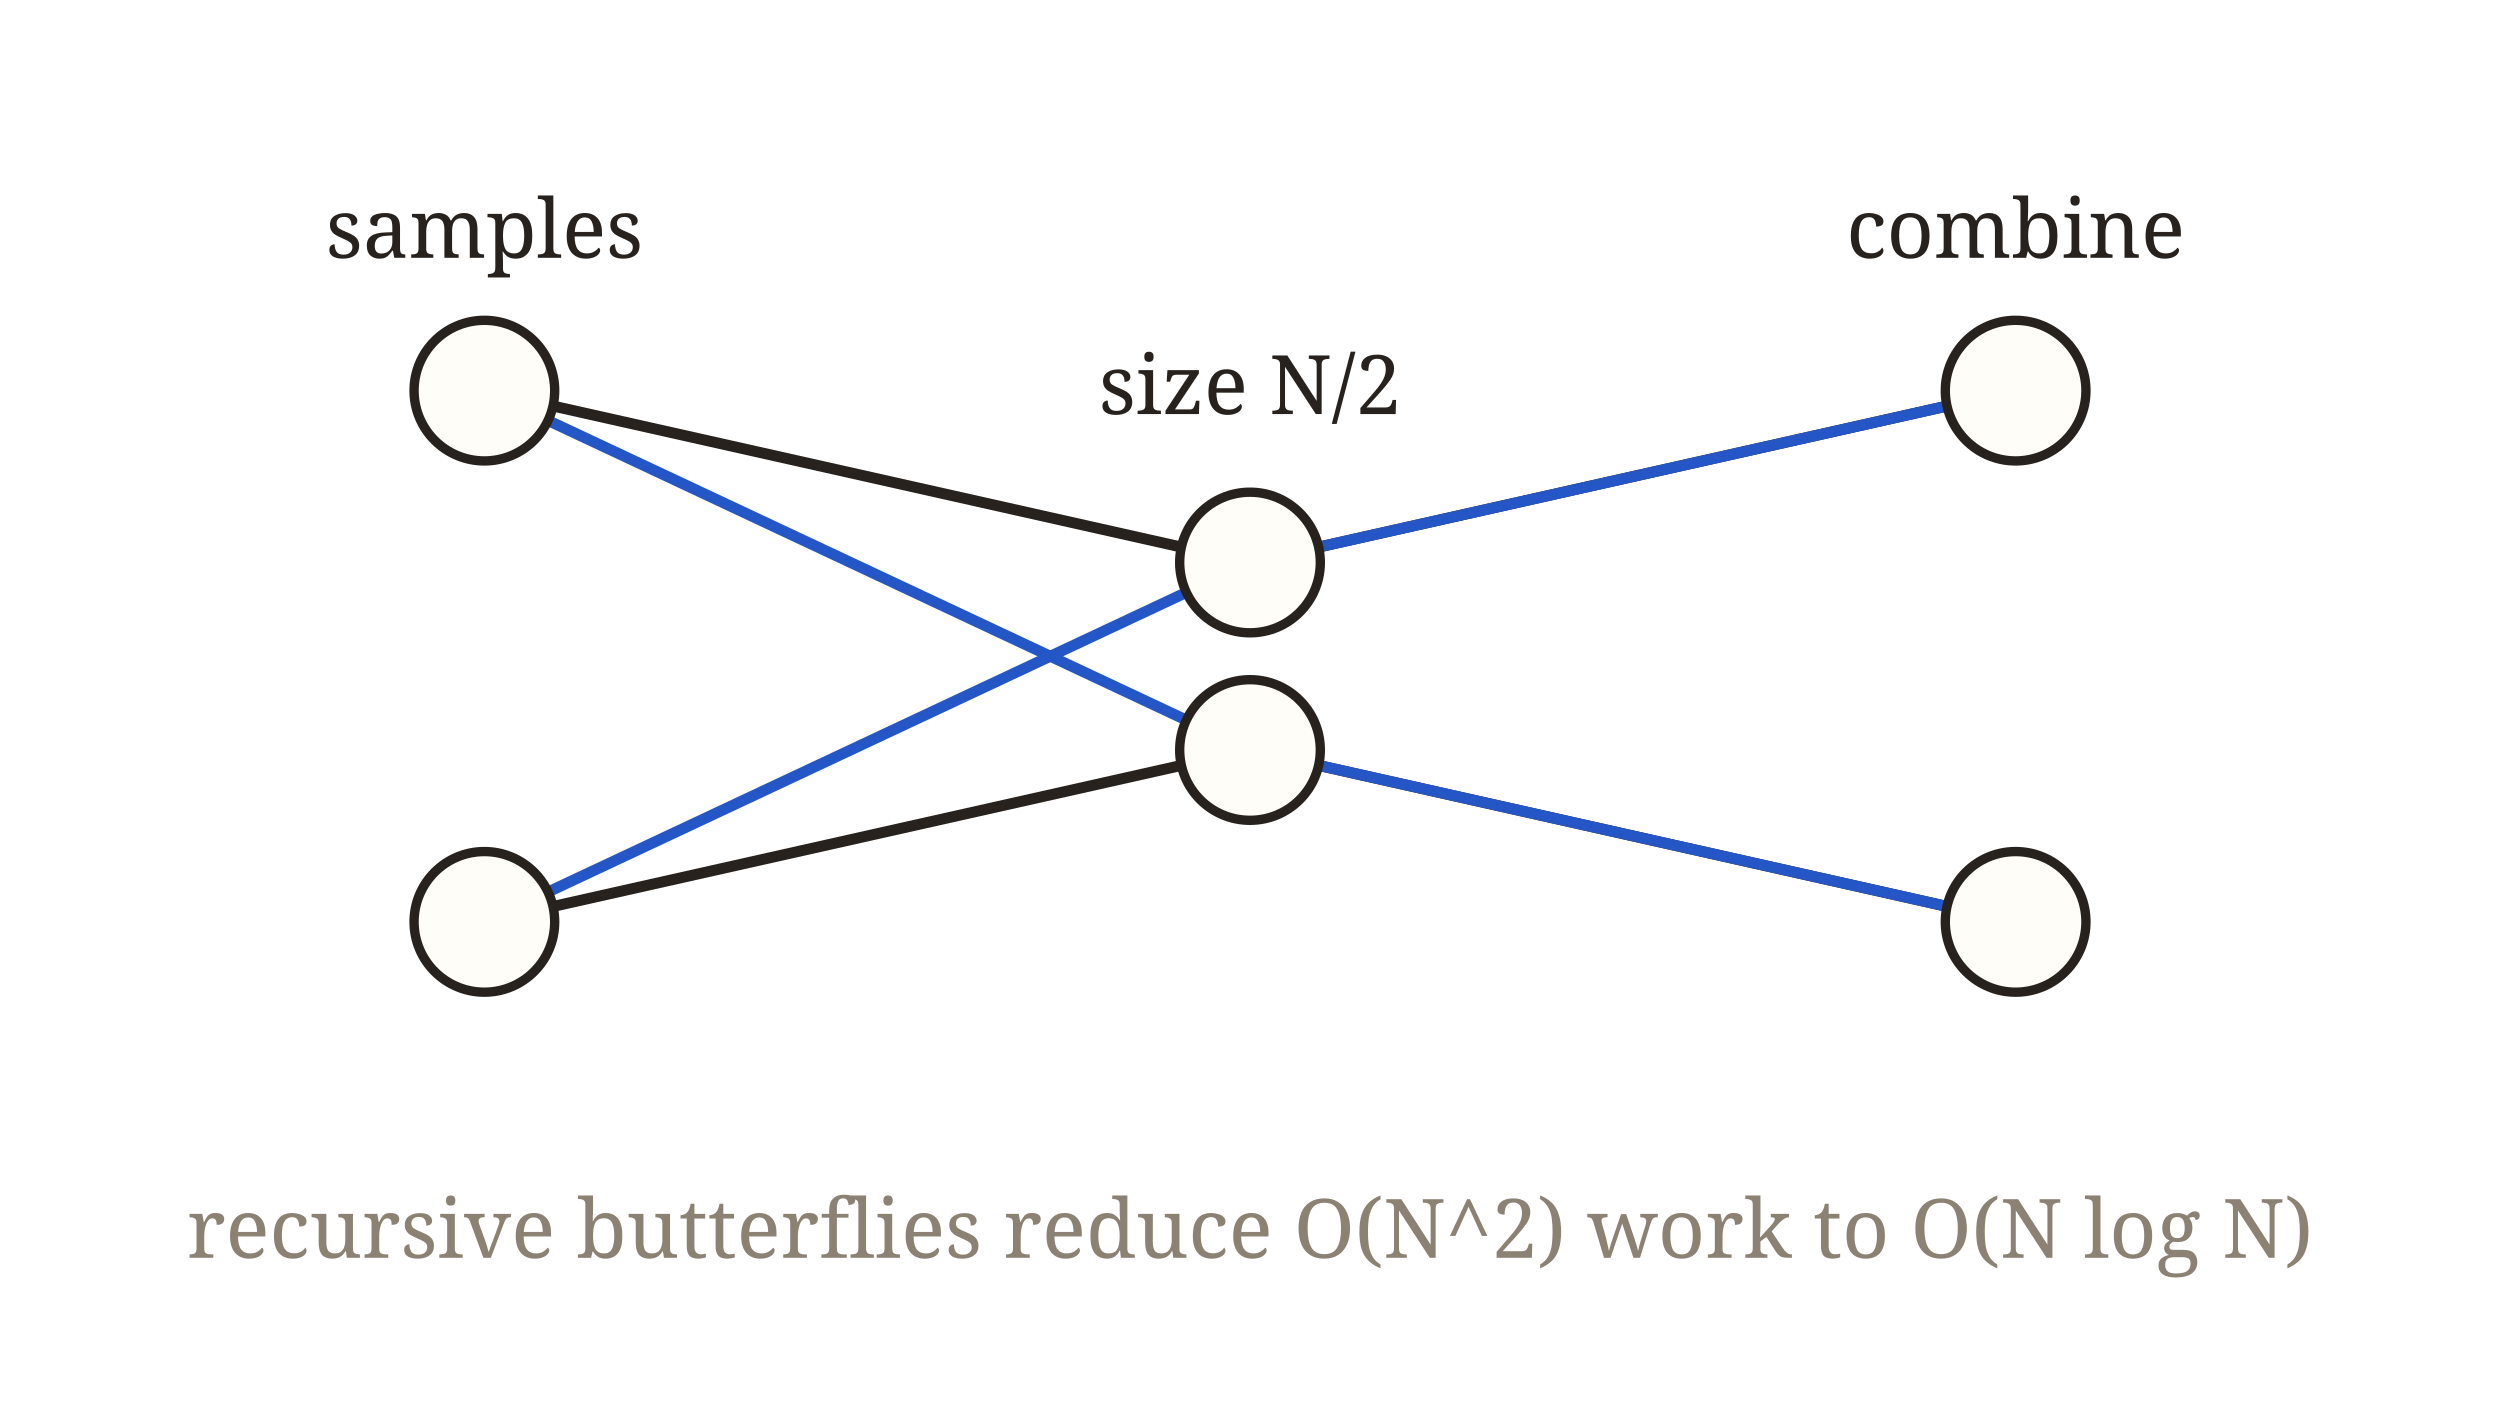
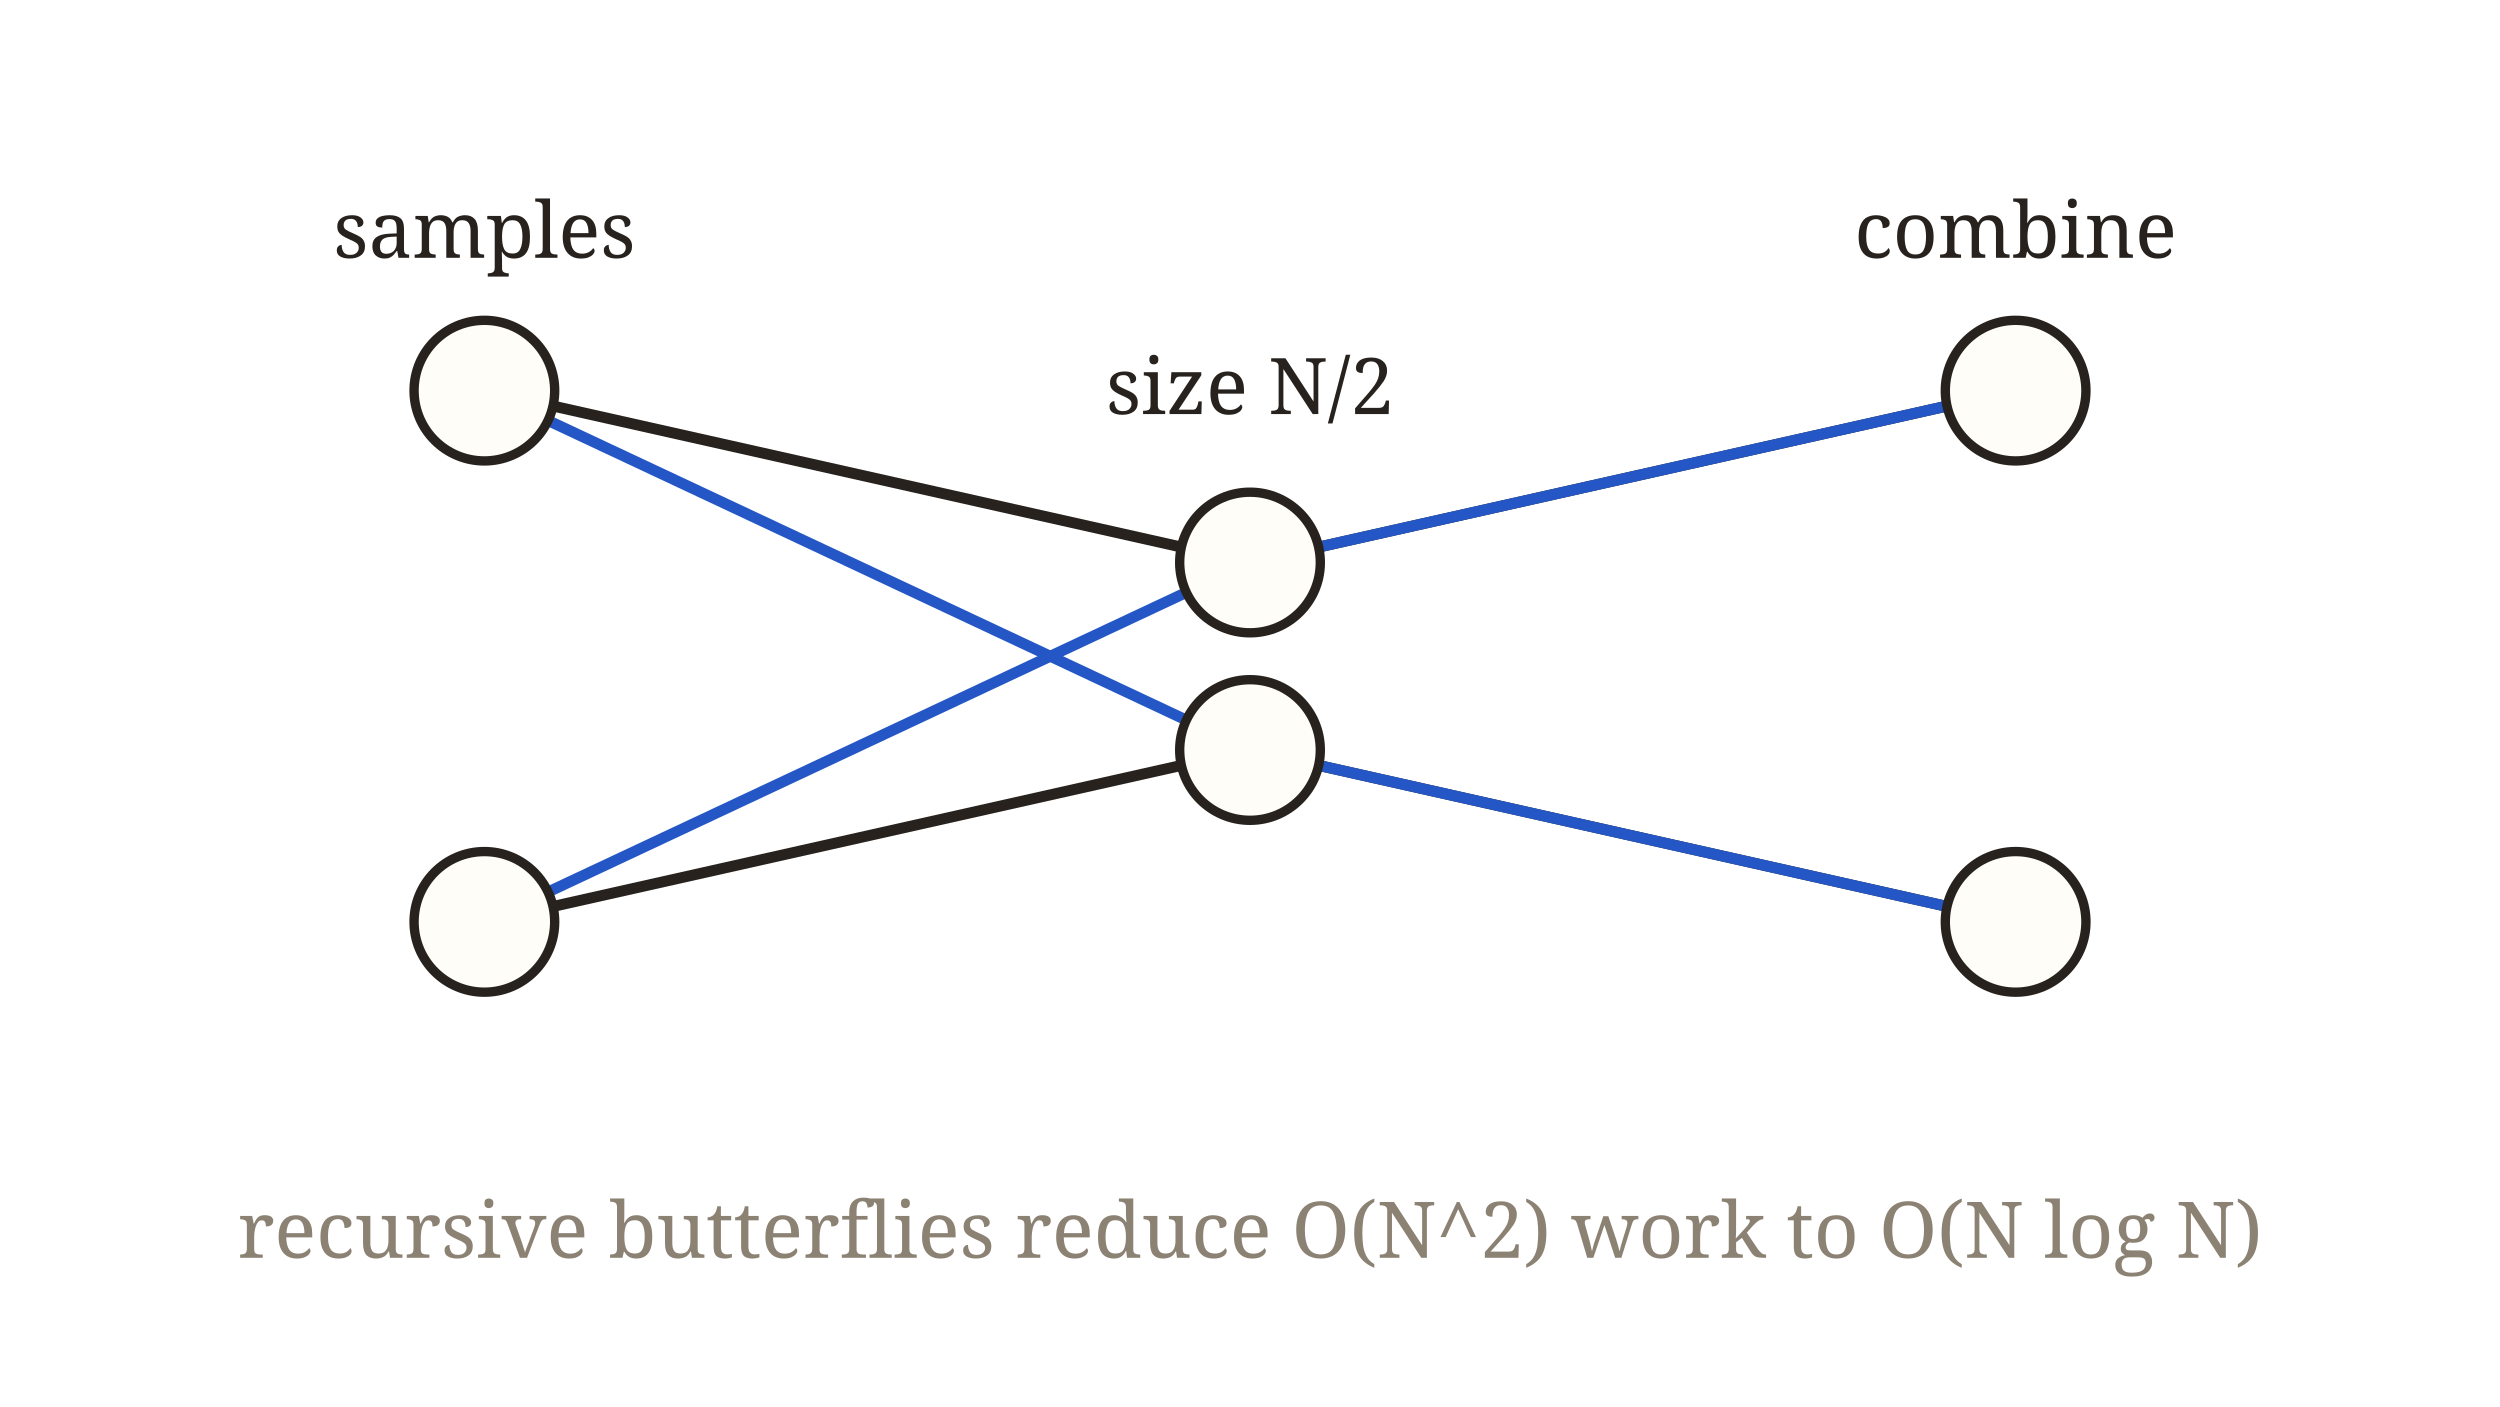
<svg xmlns="http://www.w3.org/2000/svg" viewBox="0 0 320 180" font-family="'Newsreader',Georgia,serif" role="img">
  <g stroke="var(--dia-ink,#27221d)" stroke-width="1.4" fill="none">
    <path d="M62 50 L160 72 L258 50" />
    <path d="M62 118 L160 96 L258 118" />
    <path d="M62 50 L160 96 L258 118" stroke="var(--dia-acc,#2457c5)" />
    <path d="M62 118 L160 72 L258 50" stroke="var(--dia-acc,#2457c5)" />
  </g>
  <g fill="var(--dia-paper,#fffdf8)" stroke="var(--dia-ink,#27221d)" stroke-width="1.2">
    <circle cx="62" cy="50" r="9" />
    <circle cx="62" cy="118" r="9" />
    <circle cx="160" cy="72" r="9" />
    <circle cx="160" cy="96" r="9" />
    <circle cx="258" cy="50" r="9" />
    <circle cx="258" cy="118" r="9" />
  </g>
-   <text x="62" y="33" font-size="10.5" fill="var(--dia-ink,#27221d)" text-anchor="middle">samples</text>
-   <text x="160" y="53" font-size="10.5" fill="var(--dia-ink,#27221d)" text-anchor="middle">size N/2</text>
-   <text x="258" y="33" font-size="10.5" fill="var(--dia-ink,#27221d)" text-anchor="middle">combine</text>
-   <text x="160" y="161" font-size="10.5" fill="var(--dia-mut,#8c8274)" text-anchor="middle">recursive butterflies reduce
+   <text x="62" y="33" font-size="10" fill="var(--dia-ink,#27221d)" text-anchor="middle">samples</text>
+   <text x="160" y="53" font-size="10" fill="var(--dia-ink,#27221d)" text-anchor="middle">size N/2</text>
+   <text x="258" y="33" font-size="10" fill="var(--dia-ink,#27221d)" text-anchor="middle">combine</text>
+   <text x="160" y="161" font-size="10" fill="var(--dia-mut,#8c8274)" text-anchor="middle">recursive butterflies reduce
    O(N^2) work to O(N log N)</text>
</svg>
